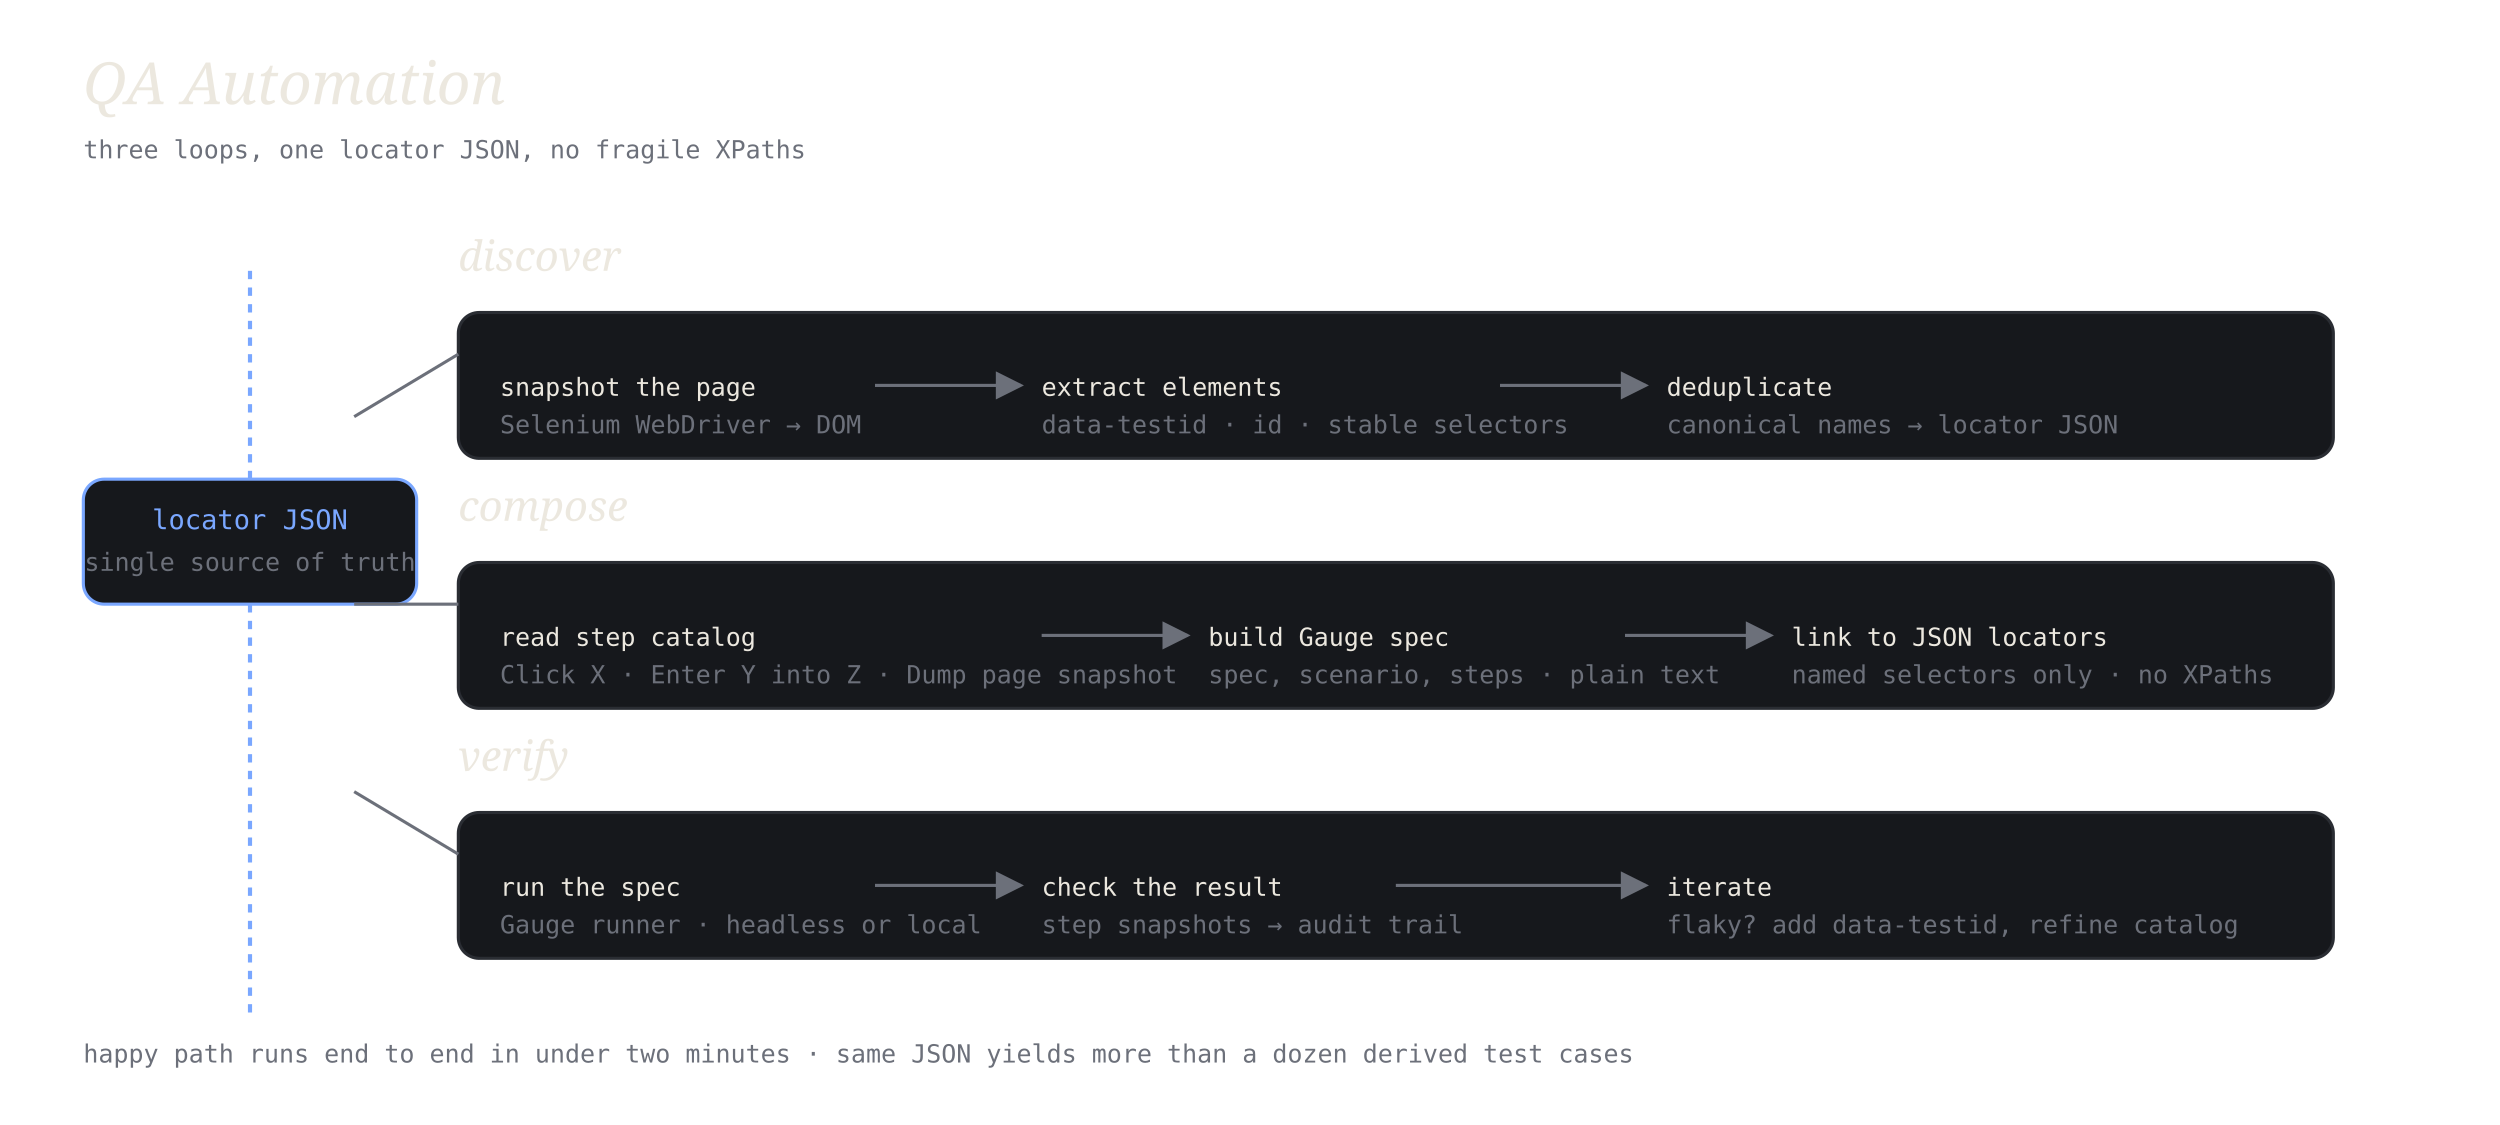
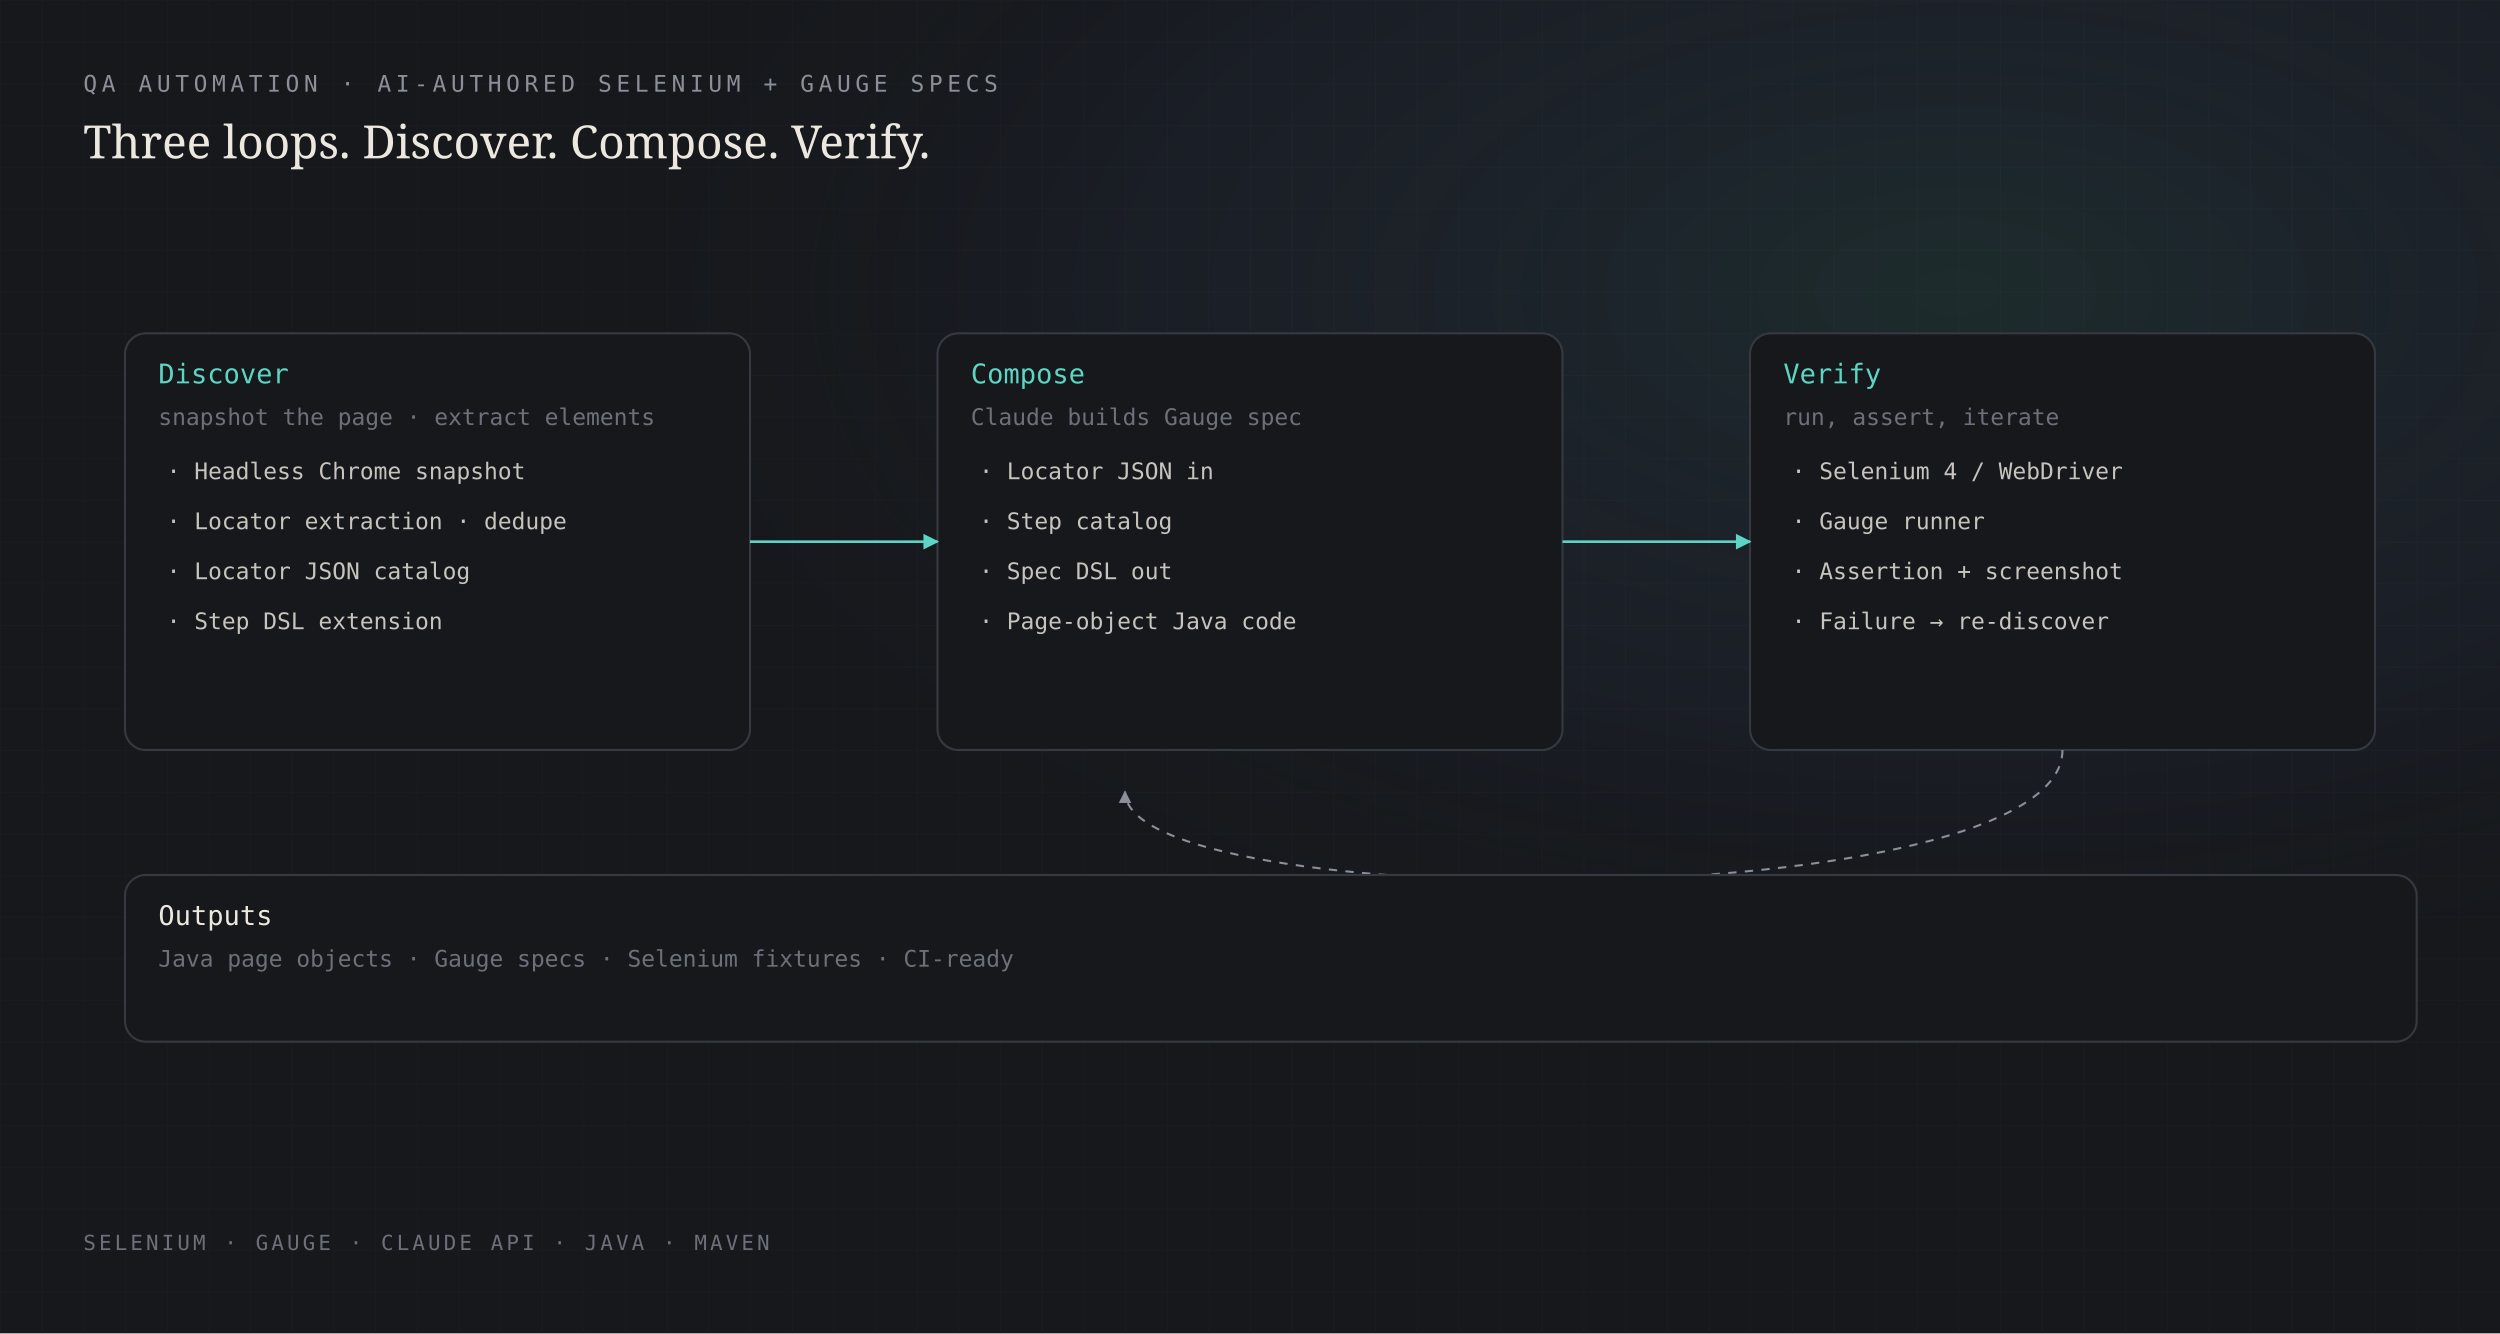
- <svg xmlns="http://www.w3.org/2000/svg" viewBox="0 0 1200 540" width="1200" height="540" role="img" aria-label="QA Automation: three loops Discover, Compose, Verify, all anchored to a single locator JSON source of truth.">
+ <svg xmlns="http://www.w3.org/2000/svg" viewBox="0 0 1200 640" width="100%" height="auto" font-family="Geist Mono, ui-monospace, monospace">
  <defs>
-     <style>
-       .title { font-family: 'Fraunces', Georgia, serif; font-style: italic; font-size: 28px; fill: #ece8df; }
-       .heading { font-family: 'Fraunces', Georgia, serif; font-style: italic; font-size: 20px; fill: #ece8df; }
-       .label { font-family: 'Geist Mono', ui-monospace, monospace; font-size: 13px; fill: #c7c4bd; }
-       .step { font-family: 'Geist Mono', ui-monospace, monospace; font-size: 12px; fill: #ece8df; }
-       .small { font-family: 'Geist Mono', ui-monospace, monospace; font-size: 12px; fill: #6c707a; }
-       .accent { fill: #7aa7ff; }
-       .box { fill: #16181c; stroke: #2a2d33; stroke-width: 1.5; }
-       .box-accent { fill: #16181c; stroke: #7aa7ff; stroke-width: 1.5; }
-       .arrow { stroke: #6c707a; stroke-width: 1.5; fill: none; }
-       .spine { stroke: #7aa7ff; stroke-width: 2; fill: none; stroke-dasharray: 4 4; }
-     </style>
-     <marker id="ar" markerWidth="9" markerHeight="9" refX="8" refY="4.5" orient="auto">
-       <path d="M 0 0 L 9 4.5 L 0 9 z" fill="#6c707a" />
+     <pattern id="grid" width="20" height="20" patternUnits="userSpaceOnUse">
+       <path d="M20 0 L0 0 0 20" stroke="#2a2d33" stroke-width="0.5" fill="none" opacity="0.3" />
+     </pattern>
+     <radialGradient id="seaglow" cx="78%" cy="22%" r="55%">
+       <stop offset="0%" stop-color="#5cd6c4" stop-opacity="0.10" />
+       <stop offset="60%" stop-color="#7aa7ff" stop-opacity="0.04" />
+       <stop offset="100%" stop-color="#16181c" stop-opacity="0" />
+     </radialGradient>
+     <marker id="arrow" viewBox="0 0 10 10" refX="9" refY="5" markerWidth="6" markerHeight="6" orient="auto">
+       <path d="M0 0 L10 5 L0 10 z" fill="#5cd6c4" />
+     </marker>
+     <marker id="arrowMuted" viewBox="0 0 10 10" refX="9" refY="5" markerWidth="6" markerHeight="6" orient="auto">
+       <path d="M0 0 L10 5 L0 10 z" fill="#8a8f99" />
    </marker>
  </defs>
-   <g transform="translate(40, 50)">
-     <text class="title">QA Automation</text>
-     <text class="small" y="26">three loops, one locator JSON, no fragile XPaths</text>
+   <rect width="100%" height="100%" fill="#16181c" />
+   <rect width="100%" height="100%" fill="url(#grid)" />
+   <rect width="100%" height="100%" fill="url(#seaglow)" />
+   <text x="40" y="44" fill="#8a8f99" font-size="11" letter-spacing="0.2em">QA AUTOMATION · AI-AUTHORED SELENIUM + GAUGE SPECS</text>
+   <text x="40" y="76" fill="#ece8df" font-size="22" font-family="Fraunces, Georgia, serif">Three loops. Discover. Compose. Verify.</text>
+   <g>
+     <rect x="60" y="160" width="300" height="200" rx="10" fill="#16181c" stroke="#353941" stroke-width="1" />
+     <text x="76" y="184" fill="#5cd6c4" font-size="13" font-weight="500">Discover</text>
+     <text x="76" y="204" fill="#6c707a" font-size="11">snapshot the page · extract elements</text>
  </g>
-   <line x1="120" y1="130" x2="120" y2="490" class="spine" />
-   <g transform="translate(40, 260)">
-     <rect x="0" y="-30" width="160" height="60" rx="10" class="box-accent" />
-     <text class="label accent" text-anchor="middle" x="80" y="-6">locator JSON</text>
-     <text class="small" text-anchor="middle" x="80" y="14">single source of truth</text>
+   <g font-size="11" fill="#c7c4bd">
+     <text x="80" y="230">· Headless Chrome snapshot</text>
+     <text x="80" y="254">· Locator extraction · dedupe</text>
+     <text x="80" y="278">· Locator JSON catalog</text>
+     <text x="80" y="302">· Step DSL extension</text>
  </g>
-   <g transform="translate(220, 130)">
-     <text class="heading">discover</text>
-     <rect x="0" y="20" width="900" height="70" rx="10" class="box" />
-     <g transform="translate(20, 60)">
-       <text class="step" y="0">snapshot the page</text>
-       <text class="small" x="0" y="18">Selenium WebDriver → DOM</text>
-     </g>
-     <g transform="translate(280, 60)">
-       <text class="step" y="0">extract elements</text>
-       <text class="small" x="0" y="18">data-testid · id · stable selectors</text>
-     </g>
-     <g transform="translate(580, 60)">
-       <text class="step" y="0">deduplicate</text>
-       <text class="small" x="0" y="18">canonical names → locator JSON</text>
-     </g>
-     <line x1="200" y1="55" x2="270" y2="55" class="arrow" marker-end="url(#ar)" />
-     <line x1="500" y1="55" x2="570" y2="55" class="arrow" marker-end="url(#ar)" />
+   <g>
+     <rect x="450" y="160" width="300" height="200" rx="10" fill="#16181c" stroke="#353941" stroke-width="1" />
+     <text x="466" y="184" fill="#5cd6c4" font-size="13" font-weight="500">Compose</text>
+     <text x="466" y="204" fill="#6c707a" font-size="11">Claude builds Gauge spec</text>
  </g>
-   <g transform="translate(220, 250)">
-     <text class="heading">compose</text>
-     <rect x="0" y="20" width="900" height="70" rx="10" class="box" />
-     <g transform="translate(20, 60)">
-       <text class="step" y="0">read step catalog</text>
-       <text class="small" x="0" y="18">Click X · Enter Y into Z · Dump page snapshot</text>
-     </g>
-     <g transform="translate(360, 60)">
-       <text class="step" y="0">build Gauge spec</text>
-       <text class="small" x="0" y="18">spec, scenario, steps · plain text</text>
-     </g>
-     <g transform="translate(640, 60)">
-       <text class="step" y="0">link to JSON locators</text>
-       <text class="small" x="0" y="18">named selectors only · no XPaths</text>
-     </g>
-     <line x1="280" y1="55" x2="350" y2="55" class="arrow" marker-end="url(#ar)" />
-     <line x1="560" y1="55" x2="630" y2="55" class="arrow" marker-end="url(#ar)" />
+   <g font-size="11" fill="#c7c4bd">
+     <text x="470" y="230">· Locator JSON in</text>
+     <text x="470" y="254">· Step catalog</text>
+     <text x="470" y="278">· Spec DSL out</text>
+     <text x="470" y="302">· Page-object Java code</text>
  </g>
-   <g transform="translate(220, 370)">
-     <text class="heading">verify</text>
-     <rect x="0" y="20" width="900" height="70" rx="10" class="box" />
-     <g transform="translate(20, 60)">
-       <text class="step" y="0">run the spec</text>
-       <text class="small" x="0" y="18">Gauge runner · headless or local</text>
-     </g>
-     <g transform="translate(280, 60)">
-       <text class="step" y="0">check the result</text>
-       <text class="small" x="0" y="18">step snapshots → audit trail</text>
-     </g>
-     <g transform="translate(580, 60)">
-       <text class="step" y="0">iterate</text>
-       <text class="small" x="0" y="18">flaky? add data-testid, refine catalog</text>
-     </g>
-     <line x1="200" y1="55" x2="270" y2="55" class="arrow" marker-end="url(#ar)" />
-     <line x1="450" y1="55" x2="570" y2="55" class="arrow" marker-end="url(#ar)" />
+   <g>
+     <rect x="840" y="160" width="300" height="200" rx="10" fill="#16181c" stroke="#353941" stroke-width="1" />
+     <text x="856" y="184" fill="#5cd6c4" font-size="13" font-weight="500">Verify</text>
+     <text x="856" y="204" fill="#6c707a" font-size="11">run, assert, iterate</text>
  </g>
-   <line x1="220" y1="170" x2="170" y2="200" class="arrow" />
-   <line x1="220" y1="290" x2="170" y2="290" class="arrow" />
-   <line x1="220" y1="410" x2="170" y2="380" class="arrow" />
-   <g transform="translate(40, 510)">
-     <text class="small">happy path runs end to end in under two minutes · same JSON yields more than a dozen derived test cases</text>
+   <g font-size="11" fill="#c7c4bd">
+     <text x="860" y="230">· Selenium 4 / WebDriver</text>
+     <text x="860" y="254">· Gauge runner</text>
+     <text x="860" y="278">· Assertion + screenshot</text>
+     <text x="860" y="302">· Failure → re-discover</text>
  </g>
+   <path d="M360 260 L450 260" stroke="#5cd6c4" stroke-width="1.25" marker-end="url(#arrow)" fill="none" />
+   <path d="M750 260 L840 260" stroke="#5cd6c4" stroke-width="1.25" marker-end="url(#arrow)" fill="none" />
+   <path d="M990 360 C 990 440 540 440 540 380" stroke="#8a8f99" stroke-width="1" stroke-dasharray="4 4" marker-end="url(#arrowMuted)" fill="none" />
+   <text x="700" y="460" fill="#8a8f99" font-size="11">re-discover on assertion failure</text>
+   <g>
+     <rect x="60" y="420" width="1100" height="80" rx="10" fill="#16181c" stroke="#353941" stroke-width="1" />
+     <text x="76" y="444" fill="#ece8df" font-size="13" font-weight="500">Outputs</text>
+     <text x="76" y="464" fill="#6c707a" font-size="11">Java page objects · Gauge specs · Selenium fixtures · CI-ready</text>
+   </g>
+   <text x="40" y="600" fill="#6c707a" font-size="10" letter-spacing="0.15em">SELENIUM · GAUGE · CLAUDE API · JAVA · MAVEN</text>
</svg>
